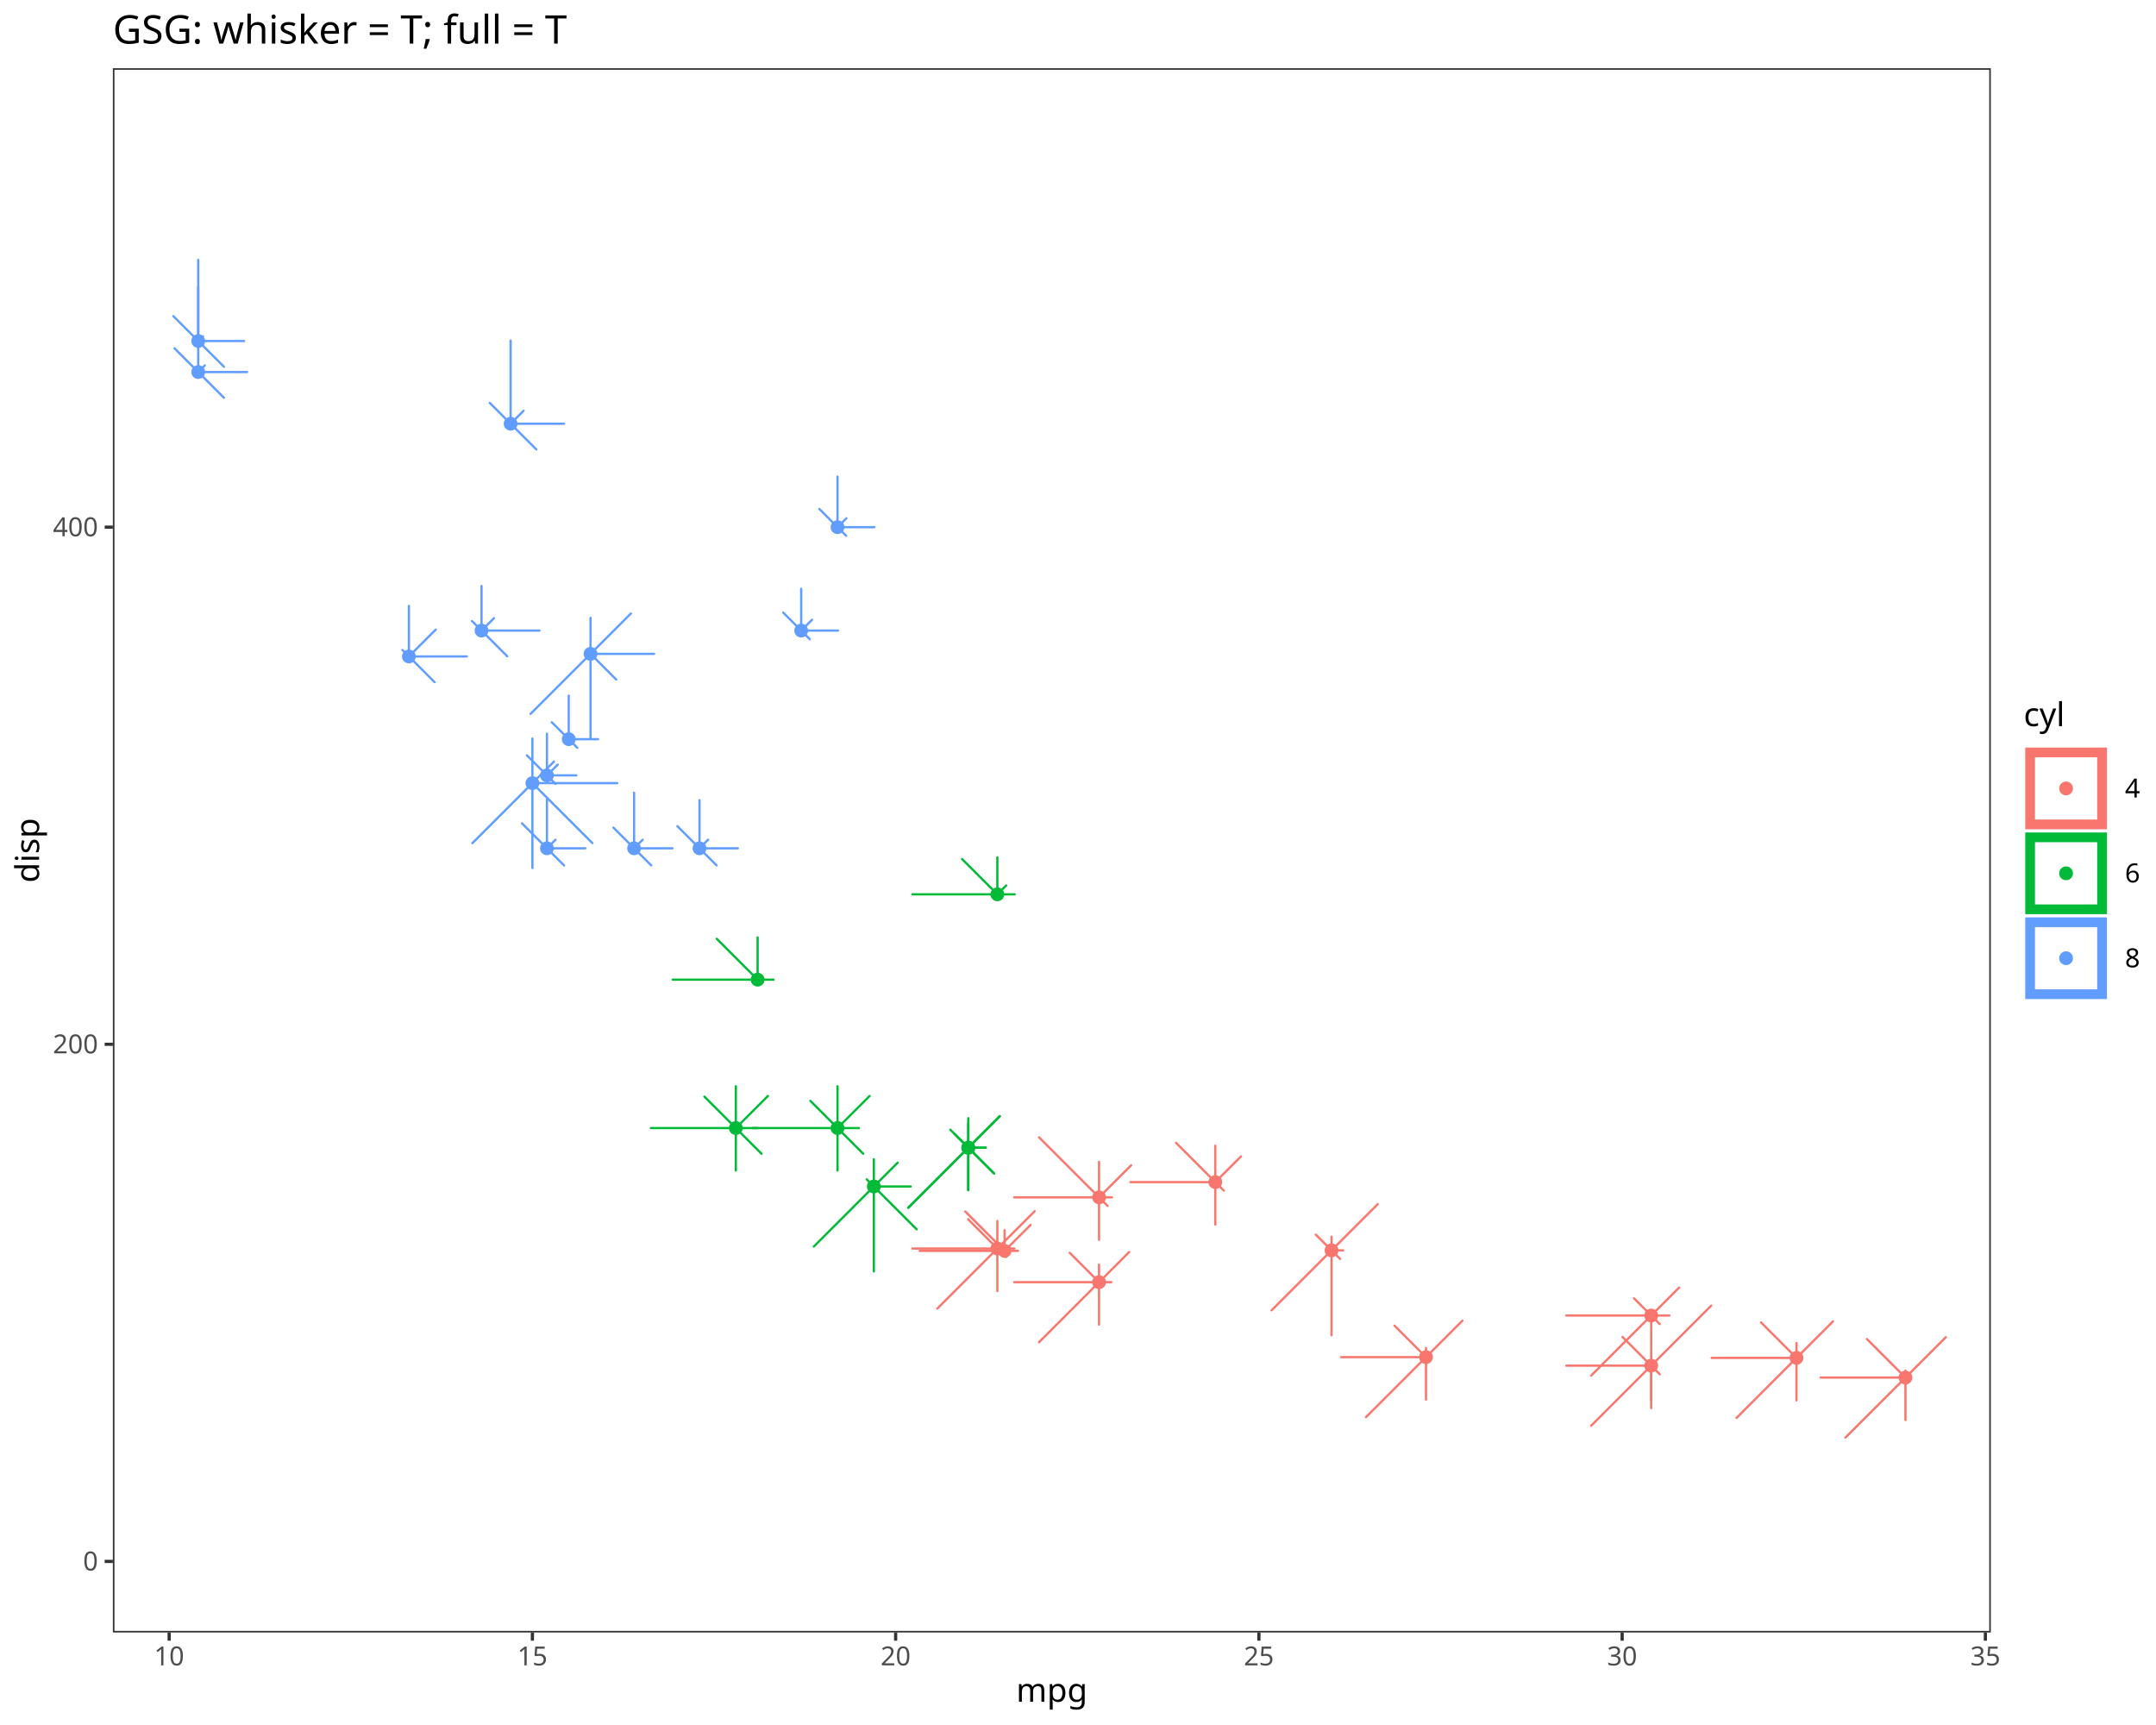
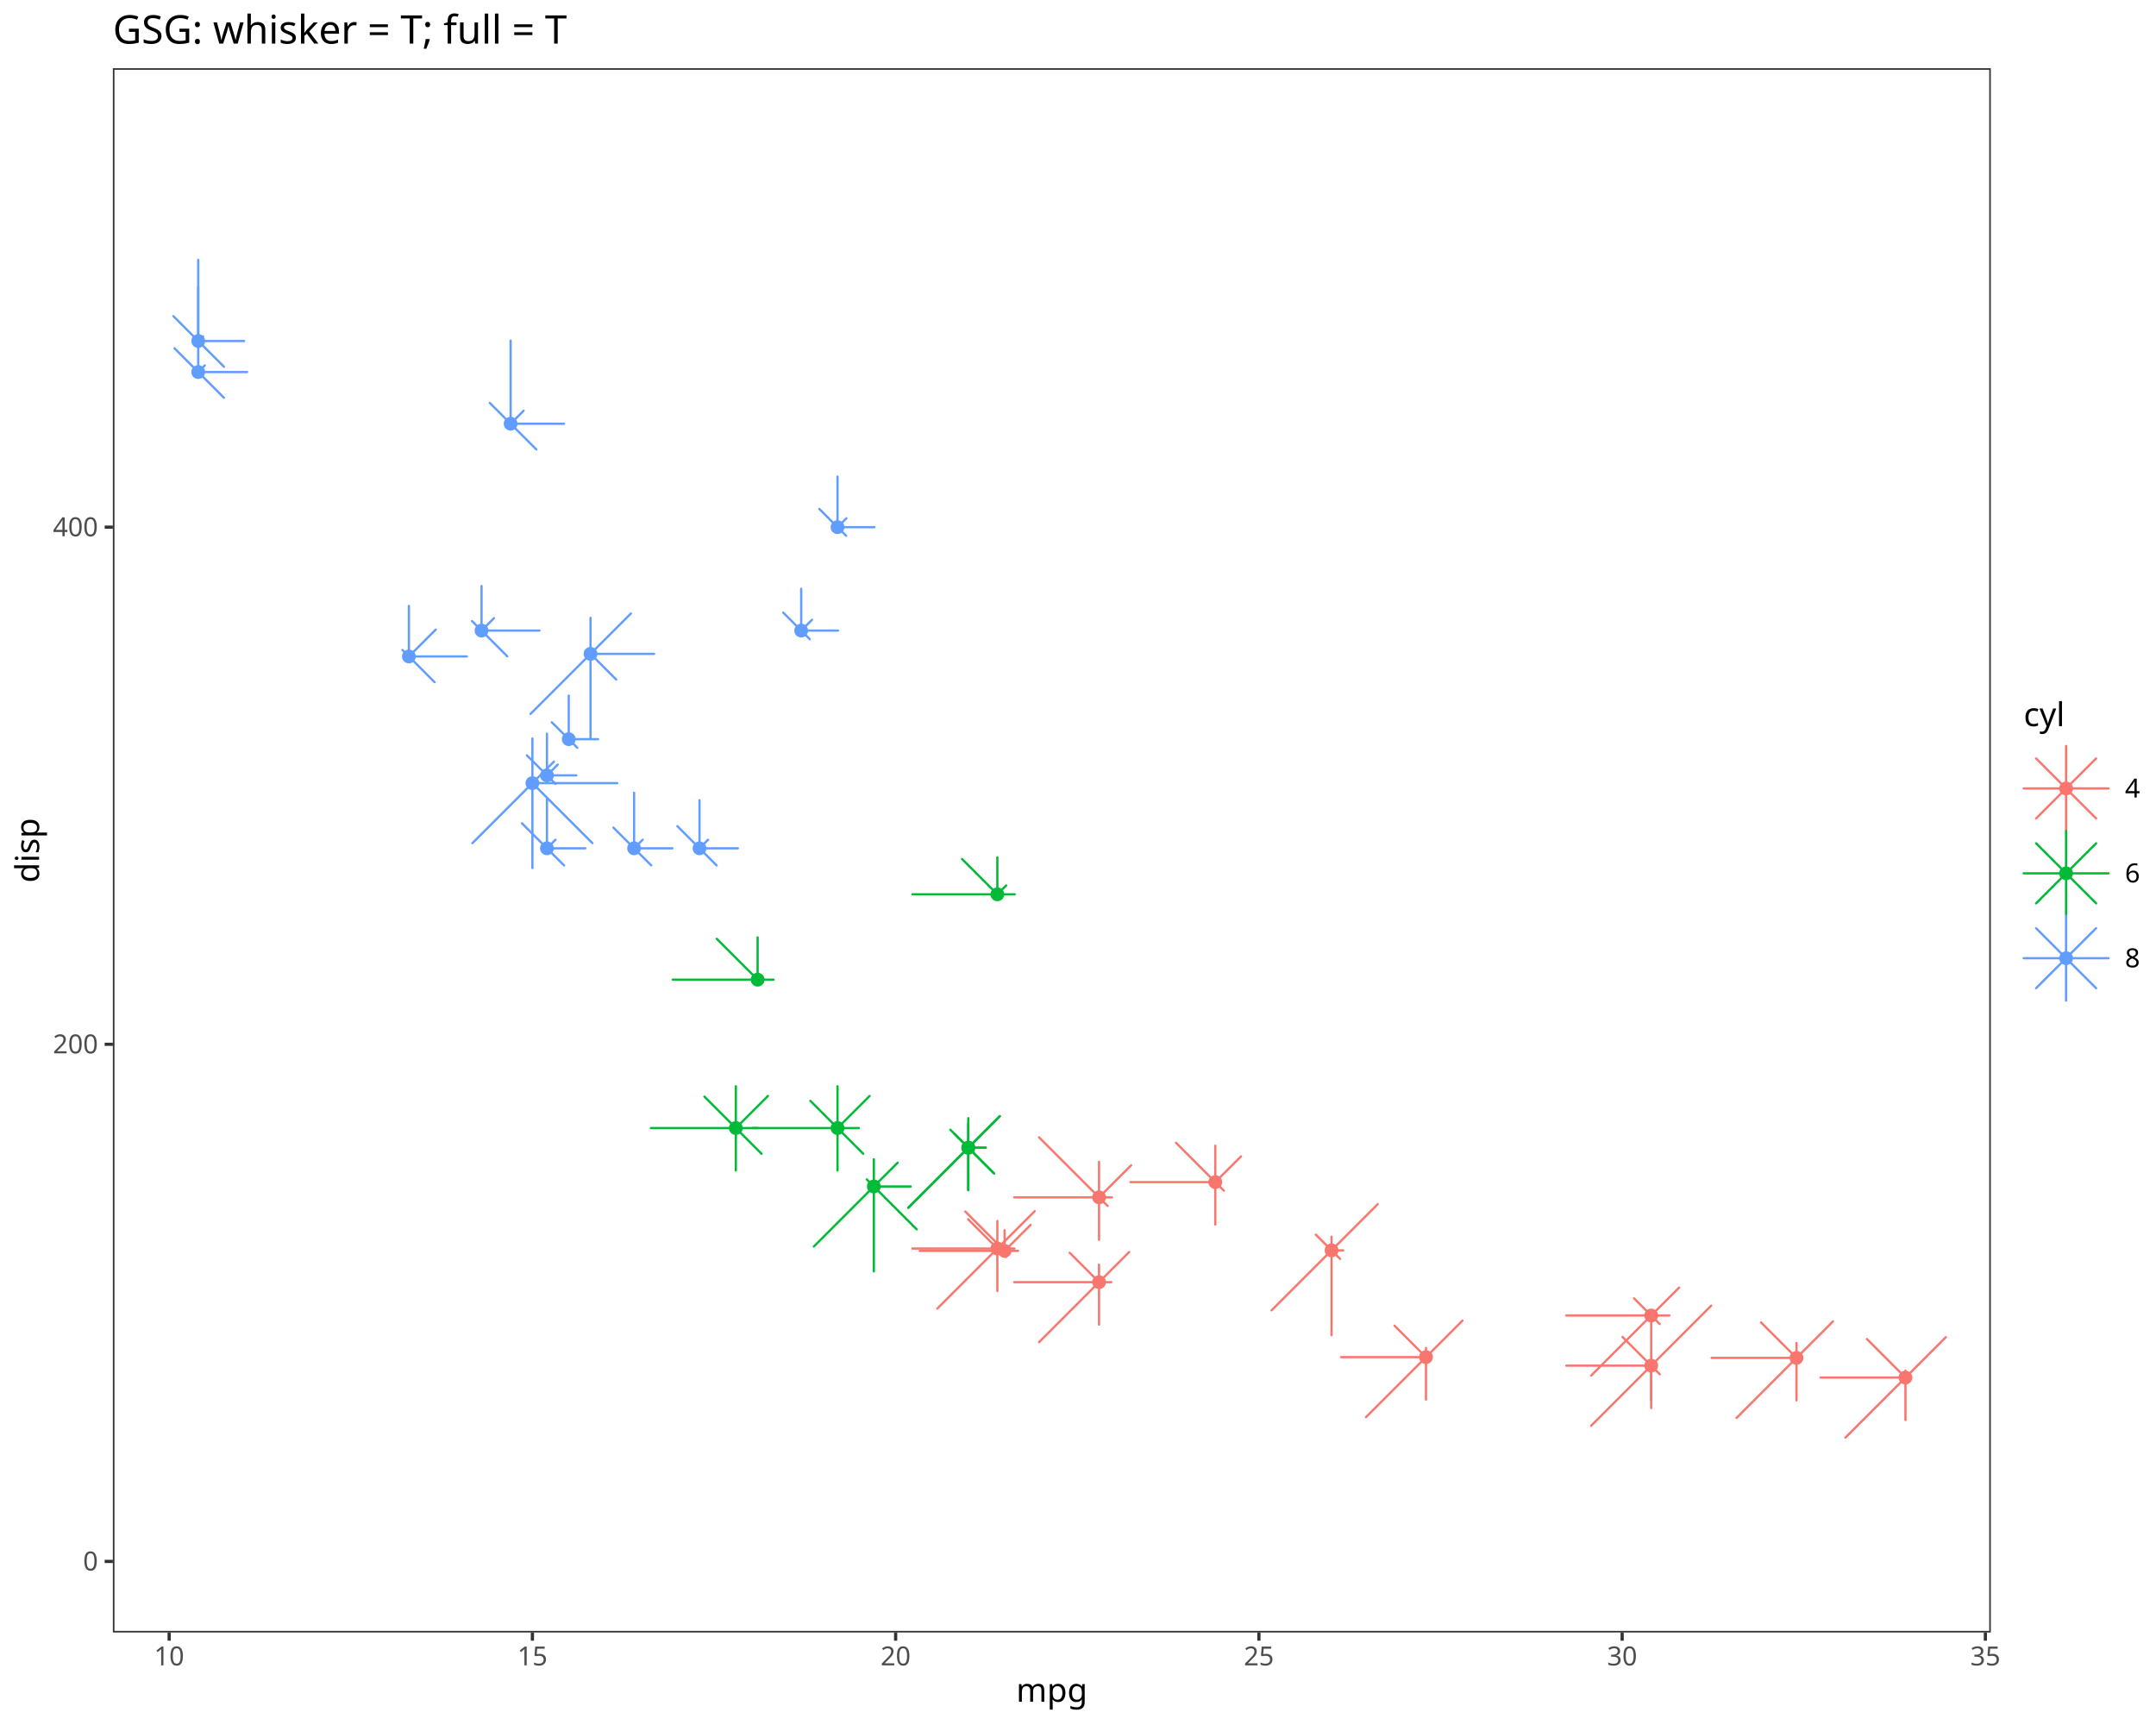
<svg xmlns="http://www.w3.org/2000/svg" class="svglite" data-engine-version="2.0" width="720.00pt" height="576.00pt" viewBox="0 0 720.00 576.00">
  <defs>
    <style type="text/css">
    .svglite line, .svglite polyline, .svglite polygon, .svglite path, .svglite rect, .svglite circle {
      fill: none;
      stroke: #000000;
      stroke-linecap: round;
      stroke-linejoin: round;
      stroke-miterlimit: 10.00;
    }
  </style>
  </defs>
  <rect width="100%" height="100%" style="stroke: none; fill: #FFFFFF;" />
  <defs>
    <clipPath id="cpMC4wMHw3MjAuMDB8MC4wMHw1NzYuMDA=">
      <rect x="0.00" y="0.00" width="720.00" height="576.00" />
    </clipPath>
  </defs>
  <g clip-path="url(#cpMC4wMHw3MjAuMDB8MC4wMHw1NzYuMDA=)">
    <rect x="0.00" y="0.00" width="720.00" height="576.00" style="stroke-width: 1.07; stroke: #FFFFFF; fill: #FFFFFF;" />
  </g>
  <defs>
    <clipPath id="cpMzcuNjl8NjY0Ljg0fDIyLjc4fDU0NS4xMQ==">
      <rect x="37.69" y="22.78" width="627.15" height="522.33" />
    </clipPath>
  </defs>
  <g clip-path="url(#cpMzcuNjl8NjY0Ljg0fDIyLjc4fDU0NS4xMQ==)">
    <rect x="37.69" y="22.78" width="627.15" height="522.33" style="stroke-width: 1.07; stroke: none; fill: #FFFFFF;" />
    <polyline points="323.36,383.23 329.17,383.23 " style="stroke-width: 0.75; stroke: #00BA38;" />
    <polyline points="323.36,383.23 333.89,372.70 " style="stroke-width: 0.75; stroke: #00BA38;" />
    <polyline points="323.36,383.23 323.36,375.21 " style="stroke-width: 0.75; stroke: #00BA38;" />
    <polyline points="323.36,383.23 318.69,378.56 " style="stroke-width: 0.75; stroke: #00BA38;" />
    <polyline points="323.36,383.23 323.36,383.23 " style="stroke-width: 0.75; stroke: #00BA38;" />
    <polyline points="323.36,383.23 303.32,403.28 " style="stroke-width: 0.75; stroke: #00BA38;" />
    <polyline points="323.36,383.23 323.36,397.41 " style="stroke-width: 0.75; stroke: #00BA38;" />
    <polyline points="323.36,383.23 331.95,391.82 " style="stroke-width: 0.75; stroke: #00BA38;" />
    <polyline points="323.36,383.23 329.17,383.23 " style="stroke-width: 0.75; stroke: #00BA38;" />
    <polyline points="323.36,383.23 333.89,372.70 " style="stroke-width: 0.75; stroke: #00BA38;" />
    <polyline points="323.36,383.23 323.36,373.36 " style="stroke-width: 0.75; stroke: #00BA38;" />
    <polyline points="323.36,383.23 317.35,377.22 " style="stroke-width: 0.75; stroke: #00BA38;" />
    <polyline points="323.36,383.23 323.36,383.23 " style="stroke-width: 0.75; stroke: #00BA38;" />
    <polyline points="323.36,383.23 303.32,403.28 " style="stroke-width: 0.75; stroke: #00BA38;" />
    <polyline points="323.36,383.23 323.36,397.41 " style="stroke-width: 0.75; stroke: #00BA38;" />
    <polyline points="323.36,383.23 331.95,391.82 " style="stroke-width: 0.75; stroke: #00BA38;" />
    <polyline points="367.03,428.13 371.14,428.13 " style="stroke-width: 0.75; stroke: #F8766D;" />
    <polyline points="367.03,428.13 377.10,418.06 " style="stroke-width: 0.75; stroke: #F8766D;" />
    <polyline points="367.03,428.13 367.03,422.28 " style="stroke-width: 0.75; stroke: #F8766D;" />
    <polyline points="367.03,428.13 357.23,418.32 " style="stroke-width: 0.75; stroke: #F8766D;" />
    <polyline points="367.03,428.13 338.69,428.13 " style="stroke-width: 0.75; stroke: #F8766D;" />
    <polyline points="367.03,428.13 346.99,448.17 " style="stroke-width: 0.75; stroke: #F8766D;" />
    <polyline points="367.03,428.13 367.03,442.30 " style="stroke-width: 0.75; stroke: #F8766D;" />
    <polyline points="367.03,428.13 367.03,428.13 " style="stroke-width: 0.75; stroke: #F8766D;" />
    <polyline points="333.07,298.62 338.88,298.62 " style="stroke-width: 0.75; stroke: #00BA38;" />
    <polyline points="333.07,298.62 336.02,295.67 " style="stroke-width: 0.75; stroke: #00BA38;" />
    <polyline points="333.07,298.62 333.07,286.29 " style="stroke-width: 0.75; stroke: #00BA38;" />
    <polyline points="333.07,298.62 321.28,286.84 " style="stroke-width: 0.75; stroke: #00BA38;" />
    <polyline points="333.07,298.62 304.72,298.62 " style="stroke-width: 0.75; stroke: #00BA38;" />
    <polyline points="333.07,298.62 333.07,298.62 " style="stroke-width: 0.75; stroke: #00BA38;" />
    <polyline points="333.07,298.62 333.07,298.62 " style="stroke-width: 0.75; stroke: #00BA38;" />
    <polyline points="333.07,298.62 333.07,298.62 " style="stroke-width: 0.75; stroke: #00BA38;" />
    <polyline points="267.56,210.56 279.88,210.56 " style="stroke-width: 0.75; stroke: #619CFF;" />
    <polyline points="267.56,210.56 271.17,206.96 " style="stroke-width: 0.75; stroke: #619CFF;" />
    <polyline points="267.56,210.56 267.56,196.60 " style="stroke-width: 0.75; stroke: #619CFF;" />
    <polyline points="267.56,210.56 261.55,204.55 " style="stroke-width: 0.75; stroke: #619CFF;" />
    <polyline points="267.56,210.56 267.56,210.56 " style="stroke-width: 0.75; stroke: #619CFF;" />
    <polyline points="267.56,210.56 267.56,210.56 " style="stroke-width: 0.75; stroke: #619CFF;" />
    <polyline points="267.56,210.56 267.56,210.56 " style="stroke-width: 0.75; stroke: #619CFF;" />
    <polyline points="267.56,210.56 270.43,213.43 " style="stroke-width: 0.75; stroke: #619CFF;" />
    <polyline points="253.01,327.12 258.32,327.12 " style="stroke-width: 0.75; stroke: #00BA38;" />
    <polyline points="253.01,327.12 253.01,327.12 " style="stroke-width: 0.75; stroke: #00BA38;" />
    <polyline points="253.01,327.12 253.01,313.00 " style="stroke-width: 0.75; stroke: #00BA38;" />
    <polyline points="253.01,327.12 239.36,313.47 " style="stroke-width: 0.75; stroke: #00BA38;" />
    <polyline points="253.01,327.12 224.66,327.12 " style="stroke-width: 0.75; stroke: #00BA38;" />
    <polyline points="253.01,327.12 253.01,327.12 " style="stroke-width: 0.75; stroke: #00BA38;" />
    <polyline points="253.01,327.12 253.01,327.12 " style="stroke-width: 0.75; stroke: #00BA38;" />
    <polyline points="253.01,327.12 253.01,327.12 " style="stroke-width: 0.75; stroke: #00BA38;" />
    <polyline points="160.81,210.56 180.15,210.56 " style="stroke-width: 0.75; stroke: #619CFF;" />
    <polyline points="160.81,210.56 164.97,206.41 " style="stroke-width: 0.75; stroke: #619CFF;" />
    <polyline points="160.81,210.56 160.81,195.65 " style="stroke-width: 0.75; stroke: #619CFF;" />
    <polyline points="160.81,210.56 157.62,207.37 " style="stroke-width: 0.75; stroke: #619CFF;" />
    <polyline points="160.81,210.56 160.81,210.56 " style="stroke-width: 0.75; stroke: #619CFF;" />
    <polyline points="160.81,210.56 160.81,210.56 " style="stroke-width: 0.75; stroke: #619CFF;" />
    <polyline points="160.81,210.56 160.81,210.56 " style="stroke-width: 0.75; stroke: #619CFF;" />
    <polyline points="160.81,210.56 169.40,219.15 " style="stroke-width: 0.75; stroke: #619CFF;" />
    <polyline points="405.85,394.72 406.85,394.72 " style="stroke-width: 0.75; stroke: #F8766D;" />
    <polyline points="405.85,394.72 414.44,386.13 " style="stroke-width: 0.75; stroke: #F8766D;" />
    <polyline points="405.85,394.72 405.85,382.56 " style="stroke-width: 0.75; stroke: #F8766D;" />
    <polyline points="405.85,394.72 392.73,381.59 " style="stroke-width: 0.75; stroke: #F8766D;" />
    <polyline points="405.85,394.72 377.51,394.72 " style="stroke-width: 0.75; stroke: #F8766D;" />
    <polyline points="405.85,394.72 405.85,394.72 " style="stroke-width: 0.75; stroke: #F8766D;" />
    <polyline points="405.85,394.72 405.85,408.89 " style="stroke-width: 0.75; stroke: #F8766D;" />
    <polyline points="405.85,394.72 408.72,397.58 " style="stroke-width: 0.75; stroke: #F8766D;" />
    <polyline points="367.03,399.81 371.34,399.81 " style="stroke-width: 0.75; stroke: #F8766D;" />
    <polyline points="367.03,399.81 377.75,389.10 " style="stroke-width: 0.75; stroke: #F8766D;" />
    <polyline points="367.03,399.81 367.03,387.95 " style="stroke-width: 0.75; stroke: #F8766D;" />
    <polyline points="367.03,399.81 346.99,379.77 " style="stroke-width: 0.75; stroke: #F8766D;" />
    <polyline points="367.03,399.81 338.69,399.81 " style="stroke-width: 0.75; stroke: #F8766D;" />
    <polyline points="367.03,399.81 367.03,399.81 " style="stroke-width: 0.75; stroke: #F8766D;" />
    <polyline points="367.03,399.81 367.03,413.98 " style="stroke-width: 0.75; stroke: #F8766D;" />
    <polyline points="367.03,399.81 369.90,402.67 " style="stroke-width: 0.75; stroke: #F8766D;" />
    <polyline points="279.69,376.67 286.81,376.67 " style="stroke-width: 0.75; stroke: #00BA38;" />
    <polyline points="279.69,376.67 290.41,365.96 " style="stroke-width: 0.75; stroke: #00BA38;" />
    <polyline points="279.69,376.67 279.69,362.71 " style="stroke-width: 0.75; stroke: #00BA38;" />
    <polyline points="279.69,376.67 270.63,367.60 " style="stroke-width: 0.75; stroke: #00BA38;" />
    <polyline points="279.69,376.67 251.35,376.67 " style="stroke-width: 0.75; stroke: #00BA38;" />
    <polyline points="279.69,376.67 279.69,376.67 " style="stroke-width: 0.75; stroke: #00BA38;" />
    <polyline points="279.69,376.67 279.69,390.85 " style="stroke-width: 0.75; stroke: #00BA38;" />
    <polyline points="279.69,376.67 288.28,385.26 " style="stroke-width: 0.75; stroke: #00BA38;" />
    <polyline points="245.73,376.67 252.84,376.67 " style="stroke-width: 0.75; stroke: #00BA38;" />
    <polyline points="245.73,376.67 256.44,365.96 " style="stroke-width: 0.75; stroke: #00BA38;" />
    <polyline points="245.73,376.67 245.73,362.71 " style="stroke-width: 0.75; stroke: #00BA38;" />
    <polyline points="245.73,376.67 235.23,366.17 " style="stroke-width: 0.75; stroke: #00BA38;" />
    <polyline points="245.73,376.67 217.38,376.67 " style="stroke-width: 0.75; stroke: #00BA38;" />
    <polyline points="245.73,376.67 245.73,376.67 " style="stroke-width: 0.75; stroke: #00BA38;" />
    <polyline points="245.73,376.67 245.73,390.85 " style="stroke-width: 0.75; stroke: #00BA38;" />
    <polyline points="245.73,376.67 254.32,385.26 " style="stroke-width: 0.75; stroke: #00BA38;" />
    <polyline points="211.76,283.26 224.58,283.26 " style="stroke-width: 0.75; stroke: #619CFF;" />
    <polyline points="211.76,283.26 214.63,280.39 " style="stroke-width: 0.75; stroke: #619CFF;" />
    <polyline points="211.76,283.26 211.76,264.72 " style="stroke-width: 0.75; stroke: #619CFF;" />
    <polyline points="211.76,283.26 204.84,276.34 " style="stroke-width: 0.75; stroke: #619CFF;" />
    <polyline points="211.76,283.26 211.76,283.26 " style="stroke-width: 0.75; stroke: #619CFF;" />
    <polyline points="211.76,283.26 211.76,283.26 " style="stroke-width: 0.75; stroke: #619CFF;" />
    <polyline points="211.76,283.26 211.76,283.26 " style="stroke-width: 0.75; stroke: #619CFF;" />
    <polyline points="211.76,283.26 217.49,288.98 " style="stroke-width: 0.75; stroke: #619CFF;" />
    <polyline points="233.60,283.26 246.42,283.26 " style="stroke-width: 0.75; stroke: #619CFF;" />
    <polyline points="233.60,283.26 236.46,280.39 " style="stroke-width: 0.75; stroke: #619CFF;" />
    <polyline points="233.60,283.26 233.60,267.19 " style="stroke-width: 0.75; stroke: #619CFF;" />
    <polyline points="233.60,283.26 226.20,275.86 " style="stroke-width: 0.75; stroke: #619CFF;" />
    <polyline points="233.60,283.26 233.60,283.26 " style="stroke-width: 0.75; stroke: #619CFF;" />
    <polyline points="233.60,283.26 233.60,283.26 " style="stroke-width: 0.75; stroke: #619CFF;" />
    <polyline points="233.60,283.26 233.60,283.26 " style="stroke-width: 0.75; stroke: #619CFF;" />
    <polyline points="233.60,283.26 239.32,288.98 " style="stroke-width: 0.75; stroke: #619CFF;" />
    <polyline points="182.65,283.26 195.47,283.26 " style="stroke-width: 0.75; stroke: #619CFF;" />
    <polyline points="182.65,283.26 185.51,280.39 " style="stroke-width: 0.75; stroke: #619CFF;" />
    <polyline points="182.65,283.26 182.65,266.83 " style="stroke-width: 0.75; stroke: #619CFF;" />
    <polyline points="182.65,283.26 174.30,274.91 " style="stroke-width: 0.75; stroke: #619CFF;" />
    <polyline points="182.65,283.26 182.65,283.26 " style="stroke-width: 0.75; stroke: #619CFF;" />
    <polyline points="182.65,283.26 182.65,283.26 " style="stroke-width: 0.75; stroke: #619CFF;" />
    <polyline points="182.65,283.26 182.65,283.26 " style="stroke-width: 0.75; stroke: #619CFF;" />
    <polyline points="182.65,283.26 188.38,288.98 " style="stroke-width: 0.75; stroke: #619CFF;" />
    <polyline points="66.20,113.87 81.52,113.87 " style="stroke-width: 0.75; stroke: #619CFF;" />
    <polyline points="66.20,113.87 67.77,112.30 " style="stroke-width: 0.75; stroke: #619CFF;" />
    <polyline points="66.20,113.87 66.20,86.78 " style="stroke-width: 0.75; stroke: #619CFF;" />
    <polyline points="66.20,113.87 57.89,105.56 " style="stroke-width: 0.75; stroke: #619CFF;" />
    <polyline points="66.20,113.87 66.20,113.87 " style="stroke-width: 0.75; stroke: #619CFF;" />
    <polyline points="66.20,113.87 66.20,113.87 " style="stroke-width: 0.75; stroke: #619CFF;" />
    <polyline points="66.20,113.87 66.20,113.87 " style="stroke-width: 0.75; stroke: #619CFF;" />
    <polyline points="66.20,113.87 74.79,122.46 " style="stroke-width: 0.75; stroke: #619CFF;" />
    <polyline points="66.20,124.23 82.52,124.23 " style="stroke-width: 0.75; stroke: #619CFF;" />
    <polyline points="66.20,124.23 68.41,122.01 " style="stroke-width: 0.75; stroke: #619CFF;" />
    <polyline points="66.20,124.23 66.20,95.88 " style="stroke-width: 0.75; stroke: #619CFF;" />
    <polyline points="66.20,124.23 58.27,116.31 " style="stroke-width: 0.75; stroke: #619CFF;" />
    <polyline points="66.20,124.23 66.20,124.23 " style="stroke-width: 0.75; stroke: #619CFF;" />
    <polyline points="66.20,124.23 66.20,124.23 " style="stroke-width: 0.75; stroke: #619CFF;" />
    <polyline points="66.20,124.23 66.20,124.23 " style="stroke-width: 0.75; stroke: #619CFF;" />
    <polyline points="66.20,124.23 74.79,132.82 " style="stroke-width: 0.75; stroke: #619CFF;" />
    <polyline points="170.52,141.49 188.35,141.49 " style="stroke-width: 0.75; stroke: #619CFF;" />
    <polyline points="170.52,141.49 174.86,137.15 " style="stroke-width: 0.75; stroke: #619CFF;" />
    <polyline points="170.52,141.49 170.52,113.72 " style="stroke-width: 0.75; stroke: #619CFF;" />
    <polyline points="170.52,141.49 163.55,134.53 " style="stroke-width: 0.75; stroke: #619CFF;" />
    <polyline points="170.52,141.49 170.52,141.49 " style="stroke-width: 0.75; stroke: #619CFF;" />
    <polyline points="170.52,141.49 170.52,141.49 " style="stroke-width: 0.75; stroke: #619CFF;" />
    <polyline points="170.52,141.49 170.52,141.49 " style="stroke-width: 0.75; stroke: #619CFF;" />
    <polyline points="170.52,141.49 179.11,150.08 " style="stroke-width: 0.75; stroke: #619CFF;" />
    <polyline points="599.94,453.42 601.34,453.42 " style="stroke-width: 0.75; stroke: #F8766D;" />
    <polyline points="599.94,453.42 612.14,441.23 " style="stroke-width: 0.75; stroke: #F8766D;" />
    <polyline points="599.94,453.42 599.94,448.45 " style="stroke-width: 0.75; stroke: #F8766D;" />
    <polyline points="599.94,453.42 588.08,441.56 " style="stroke-width: 0.75; stroke: #F8766D;" />
    <polyline points="599.94,453.42 571.60,453.42 " style="stroke-width: 0.75; stroke: #F8766D;" />
    <polyline points="599.94,453.42 579.90,473.47 " style="stroke-width: 0.75; stroke: #F8766D;" />
    <polyline points="599.94,453.42 599.94,467.60 " style="stroke-width: 0.75; stroke: #F8766D;" />
    <polyline points="599.94,453.42 599.94,453.42 " style="stroke-width: 0.75; stroke: #F8766D;" />
    <polyline points="551.42,456.01 551.42,456.01 " style="stroke-width: 0.75; stroke: #F8766D;" />
    <polyline points="551.42,456.01 571.46,435.97 " style="stroke-width: 0.75; stroke: #F8766D;" />
    <polyline points="551.42,456.01 551.42,455.28 " style="stroke-width: 0.75; stroke: #F8766D;" />
    <polyline points="551.42,456.01 541.83,446.42 " style="stroke-width: 0.75; stroke: #F8766D;" />
    <polyline points="551.42,456.01 523.07,456.01 " style="stroke-width: 0.75; stroke: #F8766D;" />
    <polyline points="551.42,456.01 531.38,476.06 " style="stroke-width: 0.75; stroke: #F8766D;" />
    <polyline points="551.42,456.01 551.42,470.19 " style="stroke-width: 0.75; stroke: #F8766D;" />
    <polyline points="551.42,456.01 554.28,458.88 " style="stroke-width: 0.75; stroke: #F8766D;" />
    <polyline points="636.33,459.99 637.64,459.99 " style="stroke-width: 0.75; stroke: #F8766D;" />
    <polyline points="636.33,459.99 649.82,446.50 " style="stroke-width: 0.75; stroke: #F8766D;" />
    <polyline points="636.33,459.99 636.33,457.65 " style="stroke-width: 0.75; stroke: #F8766D;" />
    <polyline points="636.33,459.99 623.45,447.10 " style="stroke-width: 0.75; stroke: #F8766D;" />
    <polyline points="636.33,459.99 607.99,459.99 " style="stroke-width: 0.75; stroke: #F8766D;" />
    <polyline points="636.33,459.99 616.29,480.03 " style="stroke-width: 0.75; stroke: #F8766D;" />
    <polyline points="636.33,459.99 636.33,474.16 " style="stroke-width: 0.75; stroke: #F8766D;" />
    <polyline points="636.33,459.99 636.33,459.99 " style="stroke-width: 0.75; stroke: #F8766D;" />
    <polyline points="335.49,417.68 340.00,417.68 " style="stroke-width: 0.75; stroke: #F8766D;" />
    <polyline points="335.49,417.68 344.18,409.00 " style="stroke-width: 0.75; stroke: #F8766D;" />
    <polyline points="335.49,417.68 335.49,410.78 " style="stroke-width: 0.75; stroke: #F8766D;" />
    <polyline points="335.49,417.68 322.35,404.53 " style="stroke-width: 0.75; stroke: #F8766D;" />
    <polyline points="335.49,417.68 307.15,417.68 " style="stroke-width: 0.75; stroke: #F8766D;" />
    <polyline points="335.49,417.68 335.49,417.68 " style="stroke-width: 0.75; stroke: #F8766D;" />
    <polyline points="335.49,417.68 335.49,417.68 " style="stroke-width: 0.75; stroke: #F8766D;" />
    <polyline points="335.49,417.68 335.49,417.68 " style="stroke-width: 0.75; stroke: #F8766D;" />
    <polyline points="189.93,246.82 199.74,246.82 " style="stroke-width: 0.75; stroke: #619CFF;" />
    <polyline points="189.93,246.82 189.93,246.82 " style="stroke-width: 0.75; stroke: #619CFF;" />
    <polyline points="189.93,246.82 189.93,232.28 " style="stroke-width: 0.75; stroke: #619CFF;" />
    <polyline points="189.93,246.82 184.27,241.17 " style="stroke-width: 0.75; stroke: #619CFF;" />
    <polyline points="189.93,246.82 189.93,246.82 " style="stroke-width: 0.75; stroke: #619CFF;" />
    <polyline points="189.93,246.82 189.93,246.82 " style="stroke-width: 0.75; stroke: #619CFF;" />
    <polyline points="189.93,246.82 189.93,246.82 " style="stroke-width: 0.75; stroke: #619CFF;" />
    <polyline points="189.93,246.82 192.79,249.69 " style="stroke-width: 0.75; stroke: #619CFF;" />
    <polyline points="182.65,258.91 192.47,258.91 " style="stroke-width: 0.75; stroke: #619CFF;" />
    <polyline points="182.65,258.91 186.25,255.31 " style="stroke-width: 0.75; stroke: #619CFF;" />
    <polyline points="182.65,258.91 182.65,244.98 " style="stroke-width: 0.75; stroke: #619CFF;" />
    <polyline points="182.65,258.91 175.97,252.23 " style="stroke-width: 0.75; stroke: #619CFF;" />
    <polyline points="182.65,258.91 182.65,258.91 " style="stroke-width: 0.75; stroke: #619CFF;" />
    <polyline points="182.65,258.91 182.65,258.91 " style="stroke-width: 0.75; stroke: #619CFF;" />
    <polyline points="182.65,258.91 182.65,258.91 " style="stroke-width: 0.75; stroke: #619CFF;" />
    <polyline points="182.65,258.91 185.51,261.77 " style="stroke-width: 0.75; stroke: #619CFF;" />
    <polyline points="136.55,219.20 155.88,219.20 " style="stroke-width: 0.75; stroke: #619CFF;" />
    <polyline points="136.55,219.20 145.51,210.24 " style="stroke-width: 0.75; stroke: #619CFF;" />
    <polyline points="136.55,219.20 136.55,202.33 " style="stroke-width: 0.75; stroke: #619CFF;" />
    <polyline points="136.55,219.20 134.38,217.03 " style="stroke-width: 0.75; stroke: #619CFF;" />
    <polyline points="136.55,219.20 136.55,219.20 " style="stroke-width: 0.75; stroke: #619CFF;" />
    <polyline points="136.55,219.20 136.55,219.20 " style="stroke-width: 0.75; stroke: #619CFF;" />
    <polyline points="136.55,219.20 136.55,219.20 " style="stroke-width: 0.75; stroke: #619CFF;" />
    <polyline points="136.55,219.20 145.14,227.79 " style="stroke-width: 0.75; stroke: #619CFF;" />
    <polyline points="279.69,176.03 292.01,176.03 " style="stroke-width: 0.75; stroke: #619CFF;" />
    <polyline points="279.69,176.03 282.65,173.07 " style="stroke-width: 0.75; stroke: #619CFF;" />
    <polyline points="279.69,176.03 279.69,159.13 " style="stroke-width: 0.75; stroke: #619CFF;" />
    <polyline points="279.69,176.03 273.61,169.94 " style="stroke-width: 0.75; stroke: #619CFF;" />
    <polyline points="279.69,176.03 279.69,176.03 " style="stroke-width: 0.75; stroke: #619CFF;" />
    <polyline points="279.69,176.03 279.69,176.03 " style="stroke-width: 0.75; stroke: #619CFF;" />
    <polyline points="279.69,176.03 279.69,176.03 " style="stroke-width: 0.75; stroke: #619CFF;" />
    <polyline points="279.69,176.03 282.56,178.89 " style="stroke-width: 0.75; stroke: #619CFF;" />
    <polyline points="476.21,453.17 477.61,453.17 " style="stroke-width: 0.75; stroke: #F8766D;" />
    <polyline points="476.21,453.17 488.40,440.97 " style="stroke-width: 0.75; stroke: #F8766D;" />
    <polyline points="476.21,453.17 476.21,450.11 " style="stroke-width: 0.75; stroke: #F8766D;" />
    <polyline points="476.21,453.17 465.71,442.67 " style="stroke-width: 0.75; stroke: #F8766D;" />
    <polyline points="476.21,453.17 447.86,453.17 " style="stroke-width: 0.75; stroke: #F8766D;" />
    <polyline points="476.21,453.17 456.17,473.21 " style="stroke-width: 0.75; stroke: #F8766D;" />
    <polyline points="476.21,453.17 476.21,467.34 " style="stroke-width: 0.75; stroke: #F8766D;" />
    <polyline points="476.21,453.17 476.21,453.17 " style="stroke-width: 0.75; stroke: #F8766D;" />
    <polyline points="444.67,417.51 448.58,417.51 " style="stroke-width: 0.75; stroke: #F8766D;" />
    <polyline points="444.67,417.51 460.10,402.08 " style="stroke-width: 0.75; stroke: #F8766D;" />
    <polyline points="444.67,417.51 444.67,412.96 " style="stroke-width: 0.75; stroke: #F8766D;" />
    <polyline points="444.67,417.51 439.42,412.26 " style="stroke-width: 0.75; stroke: #F8766D;" />
    <polyline points="444.67,417.51 444.67,417.51 " style="stroke-width: 0.75; stroke: #F8766D;" />
    <polyline points="444.67,417.51 424.63,437.55 " style="stroke-width: 0.75; stroke: #F8766D;" />
    <polyline points="444.67,417.51 444.67,445.86 " style="stroke-width: 0.75; stroke: #F8766D;" />
    <polyline points="444.67,417.51 447.53,420.37 " style="stroke-width: 0.75; stroke: #F8766D;" />
    <polyline points="551.42,439.27 557.53,439.27 " style="stroke-width: 0.75; stroke: #F8766D;" />
    <polyline points="551.42,439.27 560.75,429.94 " style="stroke-width: 0.75; stroke: #F8766D;" />
    <polyline points="551.42,439.27 551.42,439.27 " style="stroke-width: 0.75; stroke: #F8766D;" />
    <polyline points="551.42,439.27 545.69,433.54 " style="stroke-width: 0.75; stroke: #F8766D;" />
    <polyline points="551.42,439.27 523.07,439.27 " style="stroke-width: 0.75; stroke: #F8766D;" />
    <polyline points="551.42,439.27 531.38,459.31 " style="stroke-width: 0.75; stroke: #F8766D;" />
    <polyline points="551.42,439.27 551.42,467.61 " style="stroke-width: 0.75; stroke: #F8766D;" />
    <polyline points="551.42,439.27 554.28,442.13 " style="stroke-width: 0.75; stroke: #F8766D;" />
    <polyline points="197.21,218.33 218.44,218.33 " style="stroke-width: 0.75; stroke: #619CFF;" />
    <polyline points="197.21,218.33 210.69,204.85 " style="stroke-width: 0.75; stroke: #619CFF;" />
    <polyline points="197.21,218.33 197.21,206.32 " style="stroke-width: 0.75; stroke: #619CFF;" />
    <polyline points="197.21,218.33 197.21,218.33 " style="stroke-width: 0.75; stroke: #619CFF;" />
    <polyline points="197.21,218.33 197.21,218.33 " style="stroke-width: 0.75; stroke: #619CFF;" />
    <polyline points="197.21,218.33 177.16,238.38 " style="stroke-width: 0.75; stroke: #619CFF;" />
    <polyline points="197.21,218.33 197.21,246.68 " style="stroke-width: 0.75; stroke: #619CFF;" />
    <polyline points="197.21,218.33 205.80,226.92 " style="stroke-width: 0.75; stroke: #619CFF;" />
    <polyline points="291.82,396.18 304.14,396.18 " style="stroke-width: 0.75; stroke: #00BA38;" />
    <polyline points="291.82,396.18 299.77,388.24 " style="stroke-width: 0.75; stroke: #00BA38;" />
    <polyline points="291.82,396.18 291.82,387.07 " style="stroke-width: 0.75; stroke: #00BA38;" />
    <polyline points="291.82,396.18 289.44,393.80 " style="stroke-width: 0.75; stroke: #00BA38;" />
    <polyline points="291.82,396.18 291.82,396.18 " style="stroke-width: 0.75; stroke: #00BA38;" />
    <polyline points="291.82,396.18 271.78,416.23 " style="stroke-width: 0.75; stroke: #00BA38;" />
    <polyline points="291.82,396.18 291.82,424.53 " style="stroke-width: 0.75; stroke: #00BA38;" />
    <polyline points="291.82,396.18 306.14,410.50 " style="stroke-width: 0.75; stroke: #00BA38;" />
    <polyline points="177.80,261.50 206.14,261.50 " style="stroke-width: 0.75; stroke: #619CFF;" />
    <polyline points="177.80,261.50 185.00,254.30 " style="stroke-width: 0.75; stroke: #619CFF;" />
    <polyline points="177.80,261.50 177.80,246.59 " style="stroke-width: 0.75; stroke: #619CFF;" />
    <polyline points="177.80,261.50 177.56,261.26 " style="stroke-width: 0.75; stroke: #619CFF;" />
    <polyline points="177.80,261.50 177.80,261.50 " style="stroke-width: 0.75; stroke: #619CFF;" />
    <polyline points="177.80,261.50 157.75,281.54 " style="stroke-width: 0.75; stroke: #619CFF;" />
    <polyline points="177.80,261.50 177.80,289.85 " style="stroke-width: 0.75; stroke: #619CFF;" />
    <polyline points="177.80,261.50 197.84,281.54 " style="stroke-width: 0.75; stroke: #619CFF;" />
    <polyline points="333.07,416.90 338.78,416.90 " style="stroke-width: 0.75; stroke: #F8766D;" />
    <polyline points="333.07,416.90 345.54,404.43 " style="stroke-width: 0.75; stroke: #F8766D;" />
    <polyline points="333.07,416.90 333.07,407.72 " style="stroke-width: 0.75; stroke: #F8766D;" />
    <polyline points="333.07,416.90 323.29,407.12 " style="stroke-width: 0.75; stroke: #F8766D;" />
    <polyline points="333.07,416.90 304.72,416.90 " style="stroke-width: 0.75; stroke: #F8766D;" />
    <polyline points="333.07,416.90 313.02,436.95 " style="stroke-width: 0.75; stroke: #F8766D;" />
    <polyline points="333.07,416.90 333.07,431.08 " style="stroke-width: 0.75; stroke: #F8766D;" />
    <polyline points="333.07,416.90 335.93,419.77 " style="stroke-width: 0.75; stroke: #F8766D;" />
    <circle cx="323.36" cy="383.23" r="1.95" style="stroke-width: 0.71; stroke: #00BA38; fill: #00BA38;" />
    <circle cx="323.36" cy="383.23" r="1.95" style="stroke-width: 0.71; stroke: #00BA38; fill: #00BA38;" />
    <circle cx="367.03" cy="428.13" r="1.95" style="stroke-width: 0.71; stroke: #F8766D; fill: #F8766D;" />
    <circle cx="333.07" cy="298.62" r="1.95" style="stroke-width: 0.71; stroke: #00BA38; fill: #00BA38;" />
    <circle cx="267.56" cy="210.56" r="1.95" style="stroke-width: 0.71; stroke: #619CFF; fill: #619CFF;" />
    <circle cx="253.01" cy="327.12" r="1.95" style="stroke-width: 0.71; stroke: #00BA38; fill: #00BA38;" />
    <circle cx="160.81" cy="210.56" r="1.95" style="stroke-width: 0.71; stroke: #619CFF; fill: #619CFF;" />
    <circle cx="405.85" cy="394.72" r="1.95" style="stroke-width: 0.71; stroke: #F8766D; fill: #F8766D;" />
    <circle cx="367.03" cy="399.81" r="1.95" style="stroke-width: 0.71; stroke: #F8766D; fill: #F8766D;" />
    <circle cx="279.69" cy="376.67" r="1.95" style="stroke-width: 0.71; stroke: #00BA38; fill: #00BA38;" />
    <circle cx="245.73" cy="376.67" r="1.95" style="stroke-width: 0.71; stroke: #00BA38; fill: #00BA38;" />
    <circle cx="211.76" cy="283.26" r="1.95" style="stroke-width: 0.71; stroke: #619CFF; fill: #619CFF;" />
    <circle cx="233.60" cy="283.26" r="1.95" style="stroke-width: 0.71; stroke: #619CFF; fill: #619CFF;" />
    <circle cx="182.65" cy="283.26" r="1.95" style="stroke-width: 0.71; stroke: #619CFF; fill: #619CFF;" />
    <circle cx="66.20" cy="113.87" r="1.95" style="stroke-width: 0.71; stroke: #619CFF; fill: #619CFF;" />
    <circle cx="66.20" cy="124.23" r="1.95" style="stroke-width: 0.71; stroke: #619CFF; fill: #619CFF;" />
    <circle cx="170.52" cy="141.49" r="1.95" style="stroke-width: 0.71; stroke: #619CFF; fill: #619CFF;" />
    <circle cx="599.94" cy="453.42" r="1.95" style="stroke-width: 0.71; stroke: #F8766D; fill: #F8766D;" />
    <circle cx="551.42" cy="456.01" r="1.95" style="stroke-width: 0.71; stroke: #F8766D; fill: #F8766D;" />
    <circle cx="636.33" cy="459.99" r="1.95" style="stroke-width: 0.71; stroke: #F8766D; fill: #F8766D;" />
    <circle cx="335.49" cy="417.68" r="1.95" style="stroke-width: 0.71; stroke: #F8766D; fill: #F8766D;" />
    <circle cx="189.93" cy="246.82" r="1.95" style="stroke-width: 0.71; stroke: #619CFF; fill: #619CFF;" />
    <circle cx="182.65" cy="258.91" r="1.95" style="stroke-width: 0.71; stroke: #619CFF; fill: #619CFF;" />
    <circle cx="136.55" cy="219.20" r="1.95" style="stroke-width: 0.71; stroke: #619CFF; fill: #619CFF;" />
    <circle cx="279.69" cy="176.03" r="1.95" style="stroke-width: 0.71; stroke: #619CFF; fill: #619CFF;" />
    <circle cx="476.21" cy="453.17" r="1.95" style="stroke-width: 0.71; stroke: #F8766D; fill: #F8766D;" />
    <circle cx="444.67" cy="417.51" r="1.95" style="stroke-width: 0.71; stroke: #F8766D; fill: #F8766D;" />
    <circle cx="551.42" cy="439.27" r="1.95" style="stroke-width: 0.71; stroke: #F8766D; fill: #F8766D;" />
    <circle cx="197.21" cy="218.33" r="1.95" style="stroke-width: 0.71; stroke: #619CFF; fill: #619CFF;" />
    <circle cx="291.82" cy="396.18" r="1.95" style="stroke-width: 0.71; stroke: #00BA38; fill: #00BA38;" />
    <circle cx="177.80" cy="261.50" r="1.95" style="stroke-width: 0.71; stroke: #619CFF; fill: #619CFF;" />
    <circle cx="333.07" cy="416.90" r="1.95" style="stroke-width: 0.71; stroke: #F8766D; fill: #F8766D;" />
    <rect x="37.69" y="22.78" width="627.15" height="522.33" style="stroke-width: 1.07; stroke: #333333;" />
  </g>
  <g clip-path="url(#cpMC4wMHw3MjAuMDB8MC4wMHw1NzYuMDA=)">
    <text x="32.76" y="524.40" text-anchor="end" style="font-size: 8.80px; fill: #4D4D4D; font-family: sans;" textLength="4.89px" lengthAdjust="spacingAndGlyphs">0</text>
    <text x="32.76" y="351.73" text-anchor="end" style="font-size: 8.80px; fill: #4D4D4D; font-family: sans;" textLength="14.68px" lengthAdjust="spacingAndGlyphs">200</text>
    <text x="32.76" y="179.06" text-anchor="end" style="font-size: 8.80px; fill: #4D4D4D; font-family: sans;" textLength="14.68px" lengthAdjust="spacingAndGlyphs">400</text>
    <polyline points="34.95,521.37 37.69,521.37 " style="stroke-width: 1.07; stroke: #333333; stroke-linecap: butt;" />
    <polyline points="34.95,348.70 37.69,348.70 " style="stroke-width: 1.07; stroke: #333333; stroke-linecap: butt;" />
    <polyline points="34.95,176.03 37.69,176.03 " style="stroke-width: 1.07; stroke: #333333; stroke-linecap: butt;" />
    <polyline points="56.49,547.85 56.49,545.11 " style="stroke-width: 1.07; stroke: #333333; stroke-linecap: butt;" />
    <polyline points="177.80,547.85 177.80,545.11 " style="stroke-width: 1.07; stroke: #333333; stroke-linecap: butt;" />
    <polyline points="299.10,547.85 299.10,545.11 " style="stroke-width: 1.07; stroke: #333333; stroke-linecap: butt;" />
    <polyline points="420.41,547.85 420.41,545.11 " style="stroke-width: 1.07; stroke: #333333; stroke-linecap: butt;" />
    <polyline points="541.72,547.85 541.72,545.11 " style="stroke-width: 1.07; stroke: #333333; stroke-linecap: butt;" />
    <polyline points="663.02,547.85 663.02,545.11 " style="stroke-width: 1.07; stroke: #333333; stroke-linecap: butt;" />
    <text x="56.49" y="556.10" text-anchor="middle" style="font-size: 8.80px; fill: #4D4D4D; font-family: sans;" textLength="9.79px" lengthAdjust="spacingAndGlyphs">10</text>
    <text x="177.80" y="556.10" text-anchor="middle" style="font-size: 8.80px; fill: #4D4D4D; font-family: sans;" textLength="9.79px" lengthAdjust="spacingAndGlyphs">15</text>
    <text x="299.10" y="556.10" text-anchor="middle" style="font-size: 8.80px; fill: #4D4D4D; font-family: sans;" textLength="9.79px" lengthAdjust="spacingAndGlyphs">20</text>
    <text x="420.41" y="556.10" text-anchor="middle" style="font-size: 8.80px; fill: #4D4D4D; font-family: sans;" textLength="9.79px" lengthAdjust="spacingAndGlyphs">25</text>
    <text x="541.72" y="556.10" text-anchor="middle" style="font-size: 8.80px; fill: #4D4D4D; font-family: sans;" textLength="9.79px" lengthAdjust="spacingAndGlyphs">30</text>
    <text x="663.02" y="556.10" text-anchor="middle" style="font-size: 8.80px; fill: #4D4D4D; font-family: sans;" textLength="9.79px" lengthAdjust="spacingAndGlyphs">35</text>
    <text x="351.26" y="568.24" text-anchor="middle" style="font-size: 11.00px; font-family: sans;" textLength="21.40px" lengthAdjust="spacingAndGlyphs">mpg</text>
    <text transform="translate(13.05,283.95) rotate(-90)" text-anchor="middle" style="font-size: 11.00px; font-family: sans;" textLength="20.18px" lengthAdjust="spacingAndGlyphs">disp</text>
    <rect x="675.80" y="233.76" width="38.72" height="100.37" style="stroke-width: 1.07; stroke: none; fill: #FFFFFF;" />
    <text x="675.80" y="242.47" style="font-size: 11.00px; font-family: sans;" textLength="13.45px" lengthAdjust="spacingAndGlyphs">cyl</text>
    <rect x="675.80" y="249.09" width="28.35" height="28.35" style="stroke-width: 1.07; stroke: none; fill: #FFFFFF;" />
-     <rect x="677.96" y="251.25" width="24.03" height="24.03" style="stroke-width: 3.25; stroke: #F8766D; stroke-linecap: square; stroke-linejoin: miter;" />
+     <polyline points="689.97,263.27 704.15,263.27 " style="stroke-width: 0.75; stroke: #F8766D;" />
+     <polyline points="689.97,263.27 700.00,253.25 " style="stroke-width: 0.75; stroke: #F8766D;" />
+     <polyline points="689.97,263.27 689.97,249.09 " style="stroke-width: 0.75; stroke: #F8766D;" />
+     <polyline points="689.97,263.27 679.95,253.25 " style="stroke-width: 0.75; stroke: #F8766D;" />
+     <polyline points="689.97,263.27 675.80,263.27 " style="stroke-width: 0.75; stroke: #F8766D;" />
+     <polyline points="689.97,263.27 679.95,273.29 " style="stroke-width: 0.75; stroke: #F8766D;" />
+     <polyline points="689.97,263.27 689.97,277.44 " style="stroke-width: 0.75; stroke: #F8766D;" />
+     <polyline points="689.97,263.27 700.00,273.29 " style="stroke-width: 0.75; stroke: #F8766D;" />
    <circle cx="689.97" cy="263.27" r="1.95" style="stroke-width: 0.71; stroke: #F8766D; fill: #F8766D;" />
    <rect x="675.80" y="277.44" width="28.35" height="28.35" style="stroke-width: 1.07; stroke: none; fill: #FFFFFF;" />
-     <rect x="677.96" y="279.60" width="24.03" height="24.03" style="stroke-width: 3.25; stroke: #00BA38; stroke-linecap: square; stroke-linejoin: miter;" />
+     <polyline points="689.97,291.61 704.15,291.61 " style="stroke-width: 0.75; stroke: #00BA38;" />
+     <polyline points="689.97,291.61 700.00,281.59 " style="stroke-width: 0.75; stroke: #00BA38;" />
+     <polyline points="689.97,291.61 689.97,277.44 " style="stroke-width: 0.75; stroke: #00BA38;" />
+     <polyline points="689.97,291.61 679.95,281.59 " style="stroke-width: 0.75; stroke: #00BA38;" />
+     <polyline points="689.97,291.61 675.80,291.61 " style="stroke-width: 0.75; stroke: #00BA38;" />
+     <polyline points="689.97,291.61 679.95,301.64 " style="stroke-width: 0.75; stroke: #00BA38;" />
+     <polyline points="689.97,291.61 689.97,305.79 " style="stroke-width: 0.75; stroke: #00BA38;" />
+     <polyline points="689.97,291.61 700.00,301.64 " style="stroke-width: 0.75; stroke: #00BA38;" />
    <circle cx="689.97" cy="291.61" r="1.95" style="stroke-width: 0.71; stroke: #00BA38; fill: #00BA38;" />
    <rect x="675.80" y="305.79" width="28.35" height="28.35" style="stroke-width: 1.07; stroke: none; fill: #FFFFFF;" />
-     <rect x="677.96" y="307.95" width="24.03" height="24.03" style="stroke-width: 3.25; stroke: #619CFF; stroke-linecap: square; stroke-linejoin: miter;" />
+     <polyline points="689.97,319.96 704.15,319.96 " style="stroke-width: 0.75; stroke: #619CFF;" />
+     <polyline points="689.97,319.96 700.00,309.94 " style="stroke-width: 0.75; stroke: #619CFF;" />
+     <polyline points="689.97,319.96 689.97,305.79 " style="stroke-width: 0.75; stroke: #619CFF;" />
+     <polyline points="689.97,319.96 679.95,309.94 " style="stroke-width: 0.75; stroke: #619CFF;" />
+     <polyline points="689.97,319.96 675.80,319.96 " style="stroke-width: 0.75; stroke: #619CFF;" />
+     <polyline points="689.97,319.96 679.95,329.98 " style="stroke-width: 0.75; stroke: #619CFF;" />
+     <polyline points="689.97,319.96 689.97,334.13 " style="stroke-width: 0.75; stroke: #619CFF;" />
+     <polyline points="689.97,319.96 700.00,329.98 " style="stroke-width: 0.75; stroke: #619CFF;" />
    <circle cx="689.97" cy="319.96" r="1.95" style="stroke-width: 0.71; stroke: #619CFF; fill: #619CFF;" />
    <text x="709.63" y="266.30" style="font-size: 8.80px; font-family: sans;" textLength="4.89px" lengthAdjust="spacingAndGlyphs">4</text>
    <text x="709.63" y="294.64" style="font-size: 8.80px; font-family: sans;" textLength="4.89px" lengthAdjust="spacingAndGlyphs">6</text>
    <text x="709.63" y="322.99" style="font-size: 8.80px; font-family: sans;" textLength="4.89px" lengthAdjust="spacingAndGlyphs">8</text>
    <text x="37.69" y="14.56" style="font-size: 13.20px; font-family: sans;" textLength="151.87px" lengthAdjust="spacingAndGlyphs">GSG: whisker = T; full = T</text>
  </g>
</svg>
